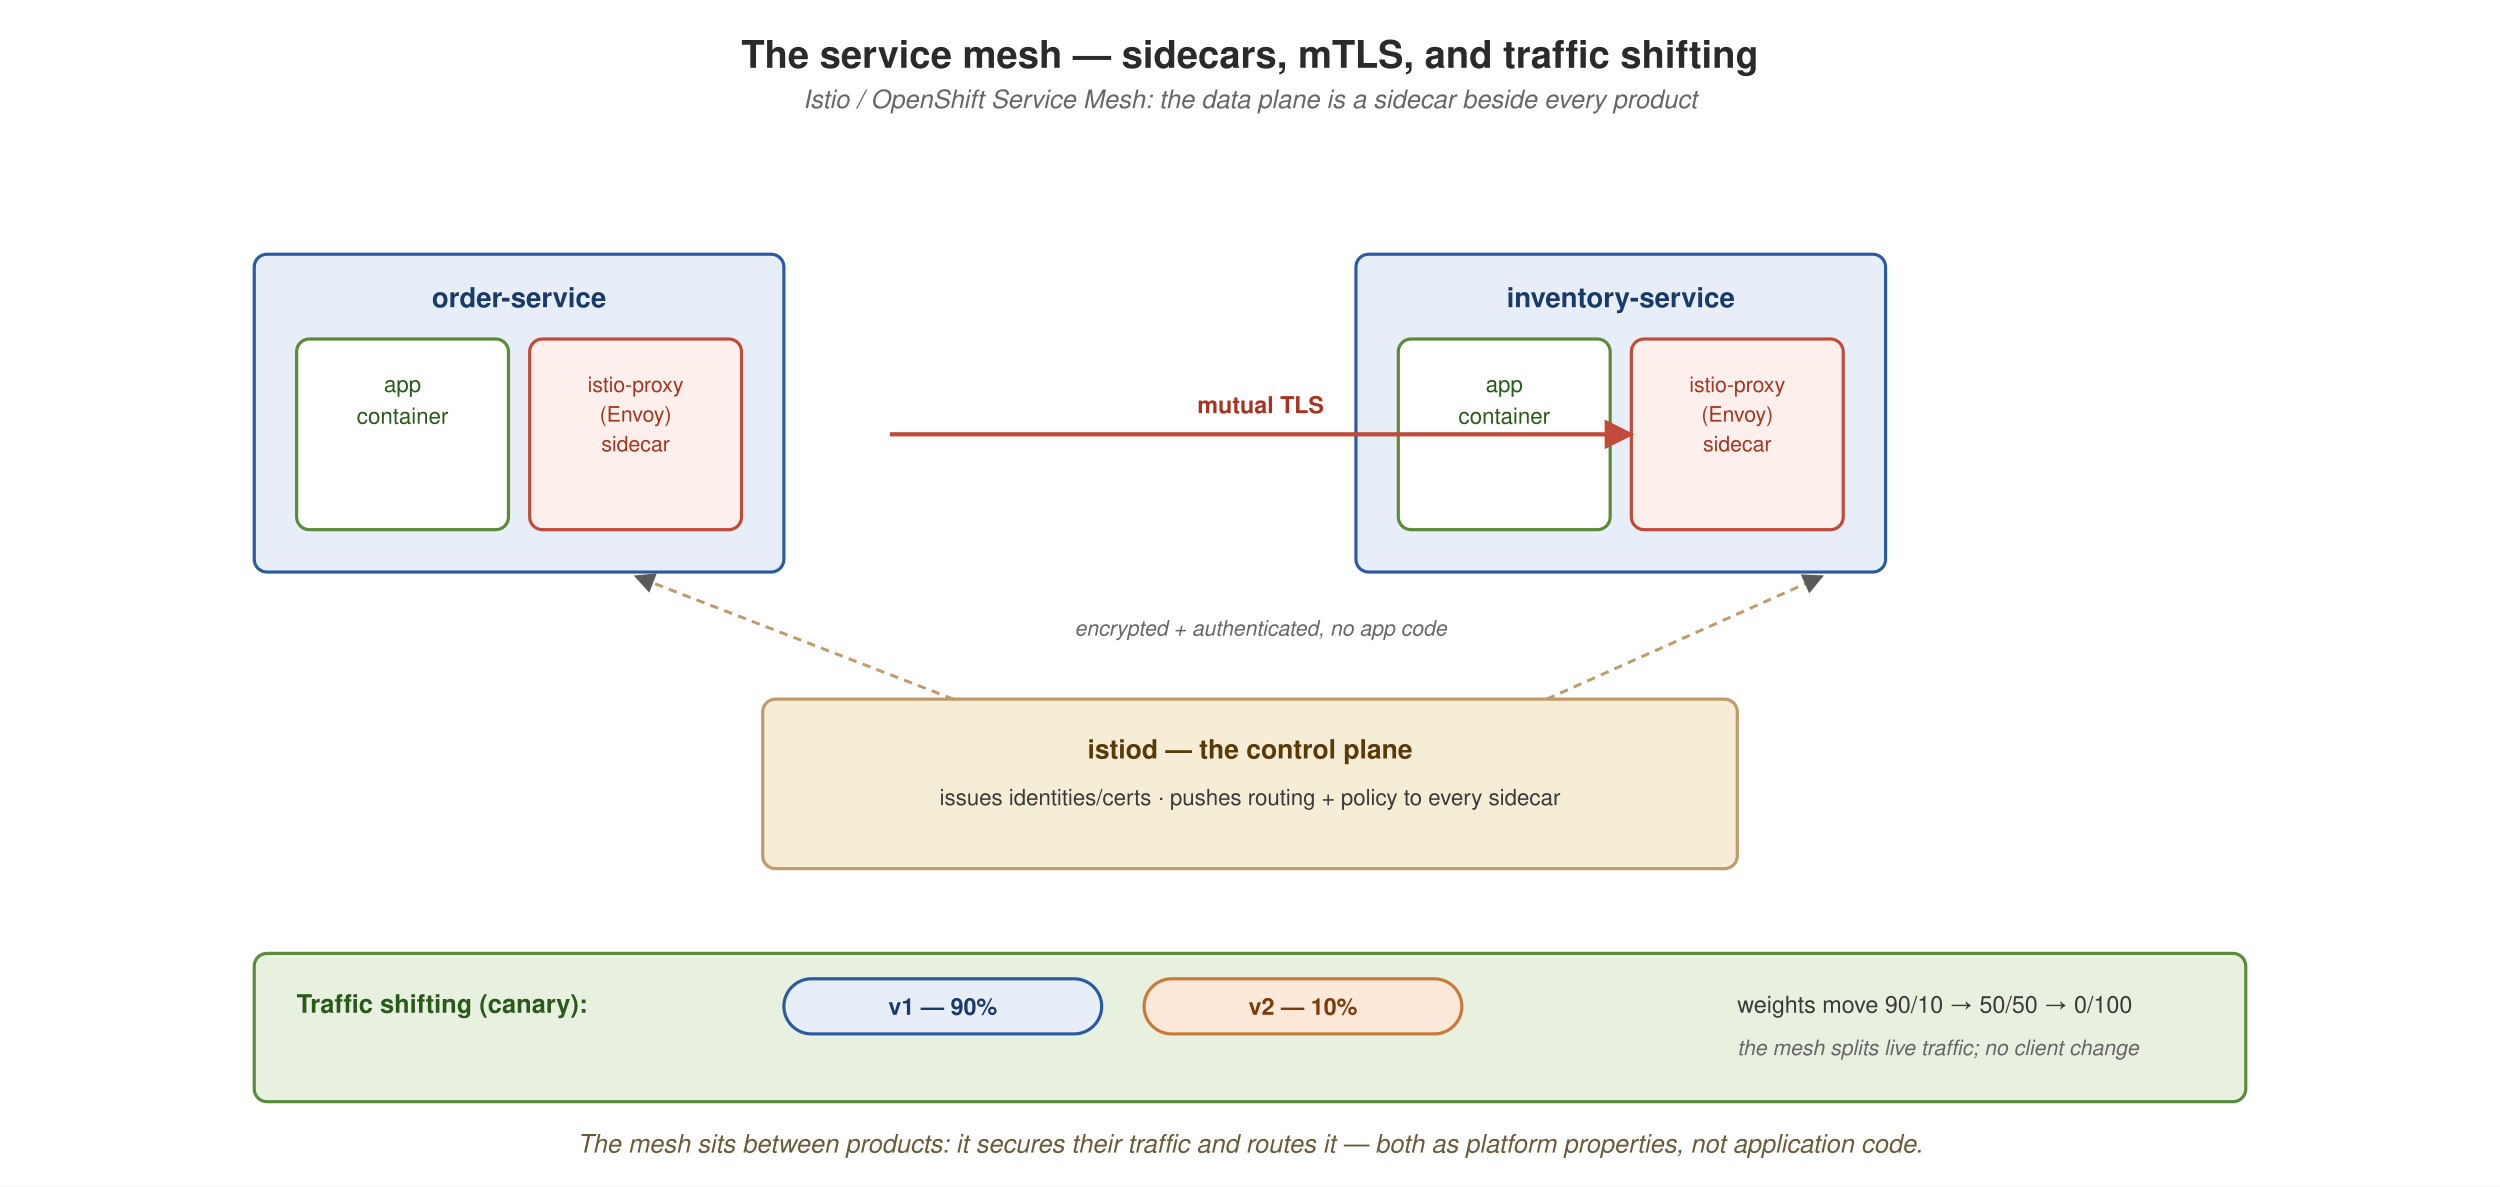
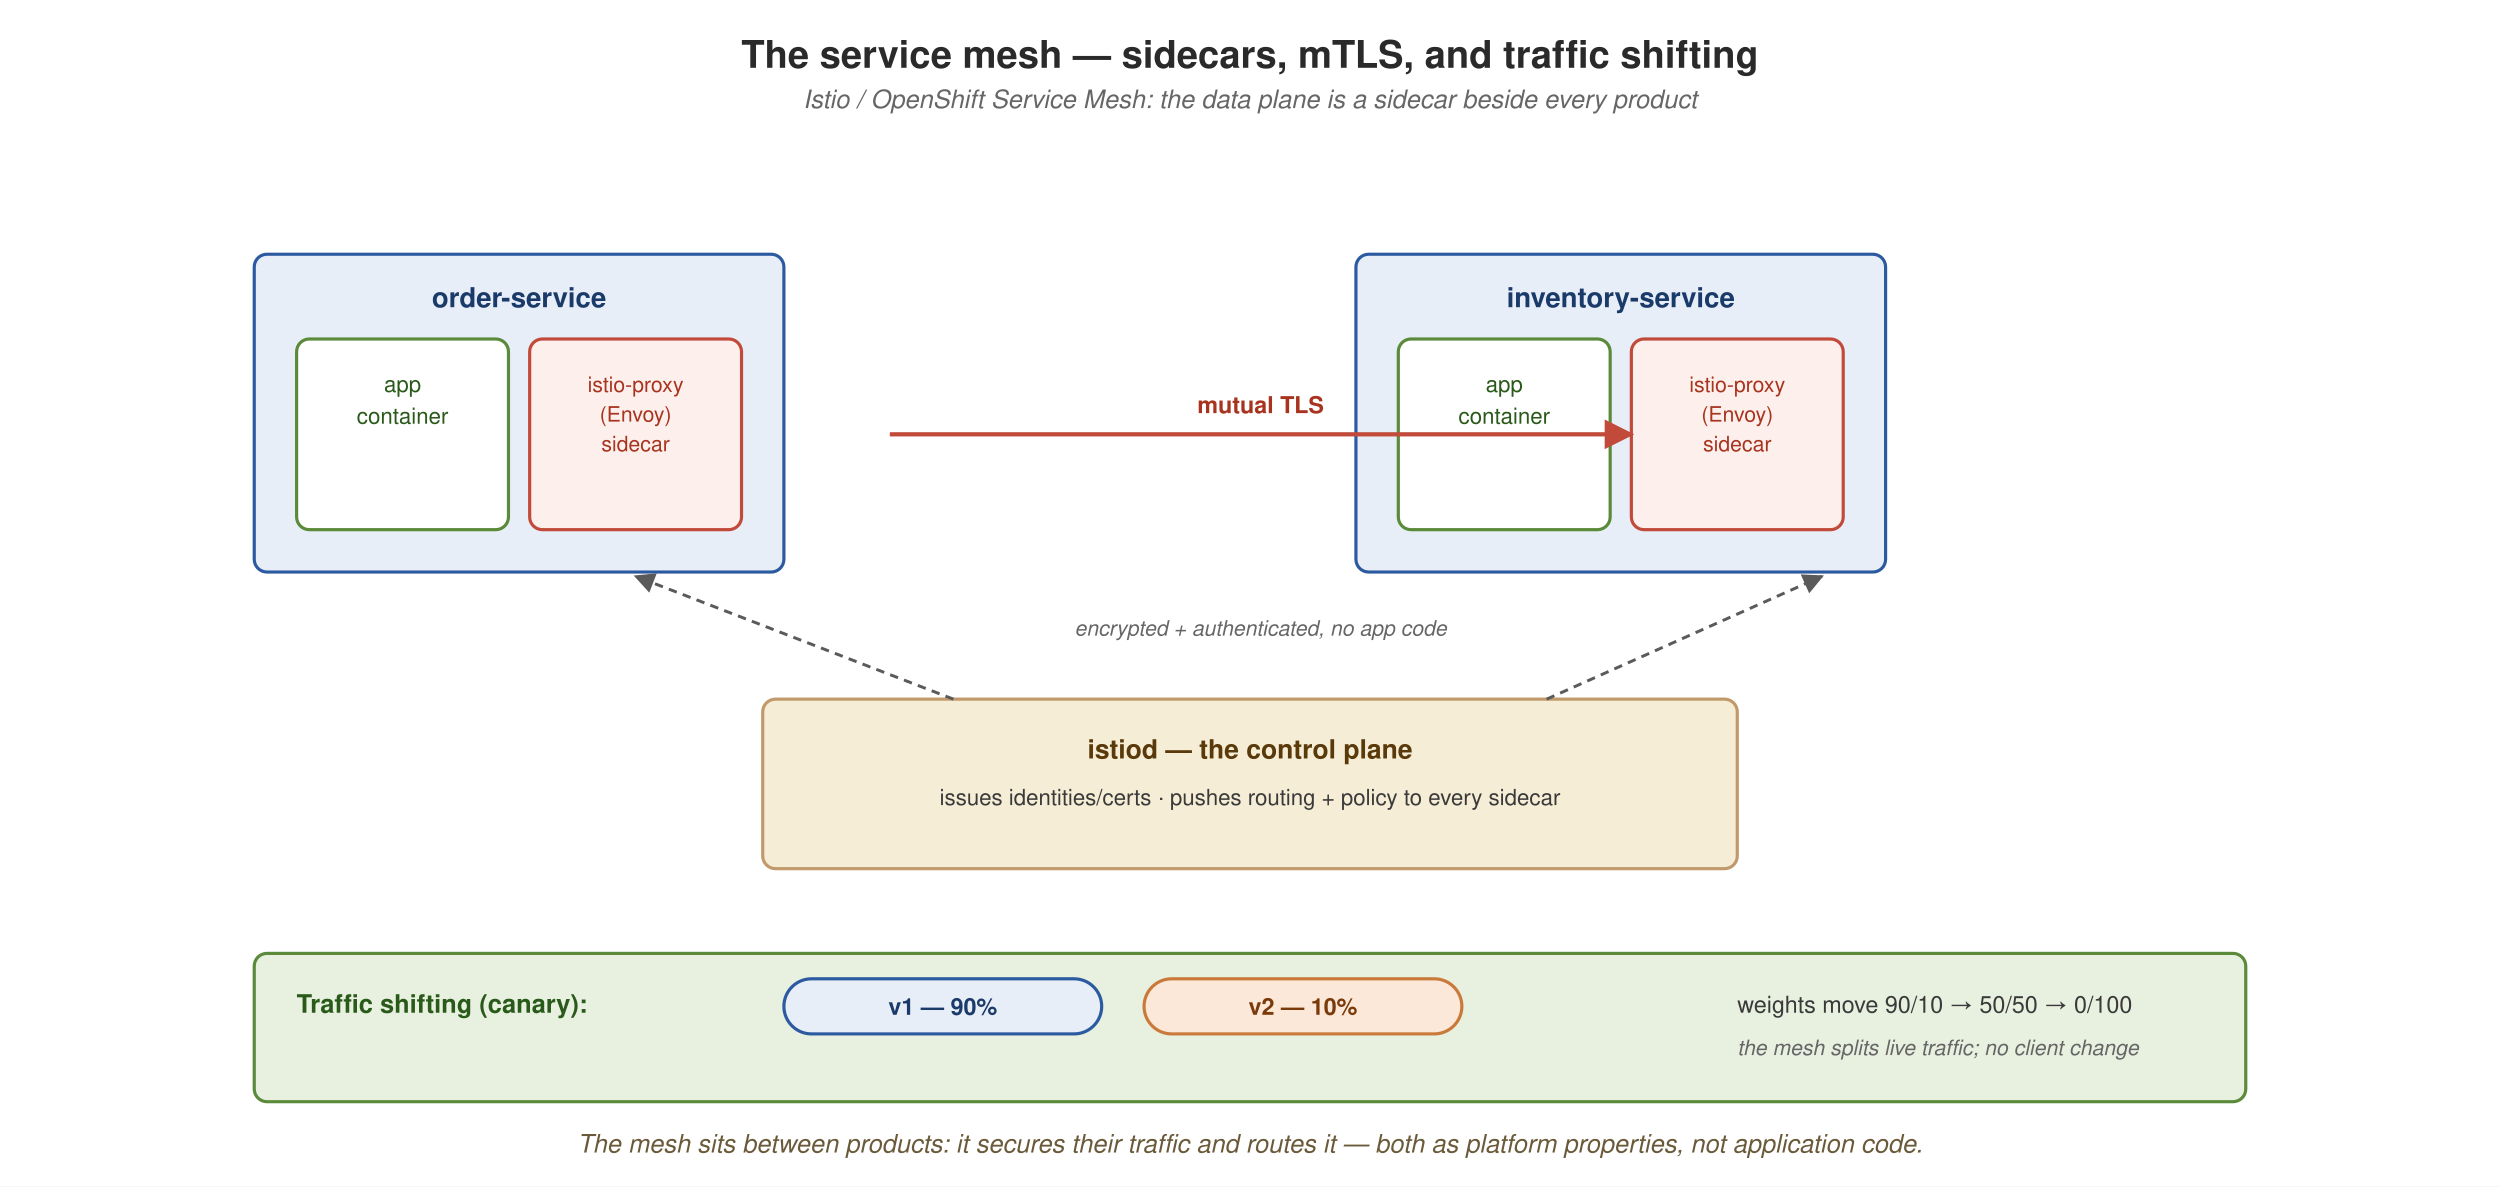
<svg xmlns="http://www.w3.org/2000/svg" viewBox="0 0 1180 560" font-family="Helvetica, -apple-system, 'Segoe UI', Roboto, sans-serif">
  <rect x="0" y="0" width="1180" height="560" fill="#ffffff" />
  <defs>
    <marker id="arr" viewBox="0 0 10 10" refX="9" refY="5" markerWidth="7" markerHeight="7" orient="auto-start-reverse">
      <path d="M0,0 L10,5 L0,10 z" fill="#5a5a5a" />
    </marker>
    <marker id="arrR" viewBox="0 0 10 10" refX="9" refY="5" markerWidth="7" markerHeight="7" orient="auto-start-reverse">
      <path d="M0,0 L10,5 L0,10 z" fill="#c14a3a" />
    </marker>
    <marker id="arrB" viewBox="0 0 10 10" refX="9" refY="5" markerWidth="7" markerHeight="7" orient="auto-start-reverse">
      <path d="M0,0 L10,5 L0,10 z" fill="#2c5aa0" />
    </marker>
    <marker id="arrG" viewBox="0 0 10 10" refX="9" refY="5" markerWidth="7" markerHeight="7" orient="auto-start-reverse">
      <path d="M0,0 L10,5 L0,10 z" fill="#5a8a3a" />
    </marker>
  </defs>
  <text x="590" y="32" font-size="18" fill="#2a2a2a" text-anchor="middle" font-weight="700">The service mesh — sidecars, mTLS, and traffic shifting</text>
  <text x="590" y="51" font-size="12" fill="#666666" text-anchor="middle" font-style="italic">Istio / OpenShift Service Mesh: the data plane is a sidecar beside every product</text>
  <rect x="120" y="120" width="250" height="150" fill="#e8eef7" stroke="#2c5aa0" stroke-width="1.5" rx="6" />
  <text x="245" y="145" font-size="13" fill="#1a3a6a" text-anchor="middle" font-weight="700">order-service</text>
  <rect x="140" y="160" width="100" height="90" fill="#ffffff" stroke="#5a8a3a" stroke-width="1.5" rx="6" />
  <text x="190" y="185" font-size="10.5" fill="#2a5a1a" text-anchor="middle">app</text>
  <text x="190" y="200" font-size="10.5" fill="#2a5a1a" text-anchor="middle">container</text>
  <rect x="250" y="160" width="100" height="90" fill="#fdf0ec" stroke="#c14a3a" stroke-width="1.5" rx="6" />
  <text x="300" y="185" font-size="10" fill="#a8331f" text-anchor="middle">istio-proxy</text>
  <text x="300" y="199" font-size="10" fill="#a8331f" text-anchor="middle">(Envoy)</text>
  <text x="300" y="213" font-size="10" fill="#a8331f" text-anchor="middle">sidecar</text>
  <rect x="640" y="120" width="250" height="150" fill="#e8eef7" stroke="#2c5aa0" stroke-width="1.5" rx="6" />
  <text x="765" y="145" font-size="13" fill="#1a3a6a" text-anchor="middle" font-weight="700">inventory-service</text>
  <rect x="660" y="160" width="100" height="90" fill="#ffffff" stroke="#5a8a3a" stroke-width="1.5" rx="6" />
  <text x="710" y="185" font-size="10.5" fill="#2a5a1a" text-anchor="middle">app</text>
  <text x="710" y="200" font-size="10.5" fill="#2a5a1a" text-anchor="middle">container</text>
  <rect x="770" y="160" width="100" height="90" fill="#fdf0ec" stroke="#c14a3a" stroke-width="1.5" rx="6" />
  <text x="820" y="185" font-size="10" fill="#a8331f" text-anchor="middle">istio-proxy</text>
  <text x="820" y="199" font-size="10" fill="#a8331f" text-anchor="middle">(Envoy)</text>
  <text x="820" y="213" font-size="10" fill="#a8331f" text-anchor="middle">sidecar</text>
  <line x1="420" y1="205" x2="770" y2="205" stroke="#c14a3a" stroke-width="2" marker-end="url(#arrR)" />
  <text x="595" y="195" font-size="11" fill="#a8331f" text-anchor="middle" font-weight="700">mutual TLS</text>
  <text x="595" y="300" font-size="10" fill="#666666" text-anchor="middle" font-style="italic">encrypted + authenticated, no app code</text>
  <rect x="360" y="330" width="460" height="80" fill="#f5edd6" stroke="#c19a6b" stroke-width="1.5" rx="6" />
  <text x="590" y="358" font-size="12.5" fill="#5a3a0a" text-anchor="middle" font-weight="700">istiod — the control plane</text>
  <text x="590" y="380" font-size="10.5" fill="#3a3a3a" text-anchor="middle">issues identities/certs · pushes routing + policy to every sidecar</text>
-   <line x1="450" y1="330" x2="300" y2="272" stroke="#c19a6b" stroke-width="1.4" marker-end="url(#arr)" stroke-dasharray="4 3" />
-   <line x1="730" y1="330" x2="860" y2="272" stroke="#c19a6b" stroke-width="1.4" marker-end="url(#arr)" stroke-dasharray="4 3" />
+   <line x1="450" y1="330" x2="300" y2="272" stroke="#5a5a5a" stroke-width="1.4" marker-end="url(#arr)" stroke-dasharray="4 3" />
+   <line x1="730" y1="330" x2="860" y2="272" stroke="#5a5a5a" stroke-width="1.4" marker-end="url(#arr)" stroke-dasharray="4 3" />
  <rect x="120" y="450" width="940" height="70" fill="#e8f0e0" stroke="#5a8a3a" stroke-width="1.5" rx="6" />
  <text x="140" y="478" font-size="12" fill="#2a5a1a" text-anchor="start" font-weight="700">Traffic shifting (canary):</text>
  <rect x="370" y="462" width="150" height="26" fill="#e8eef7" stroke="#2c5aa0" stroke-width="1.5" rx="13" />
  <text x="445" y="479" font-size="11" fill="#1a3a6a" text-anchor="middle" font-weight="700">v1 — 90%</text>
  <rect x="540" y="462" width="150" height="26" fill="#fbe8d8" stroke="#c97a3a" stroke-width="1.5" rx="13" />
  <text x="615" y="479" font-size="11" fill="#7a3a0a" text-anchor="middle" font-weight="700">v2 — 10%</text>
  <text x="820" y="478" font-size="11" fill="#3a3a3a" text-anchor="start">weights move 90/10 → 50/50 → 0/100</text>
  <text x="820" y="498" font-size="10" fill="#666666" text-anchor="start" font-style="italic">the mesh splits live traffic; no client change</text>
  <text x="590" y="544" font-size="12" fill="#6a5a3a" text-anchor="middle" font-style="italic">The mesh sits between products: it secures their traffic and routes it — both as platform properties, not application code.</text>
</svg>
